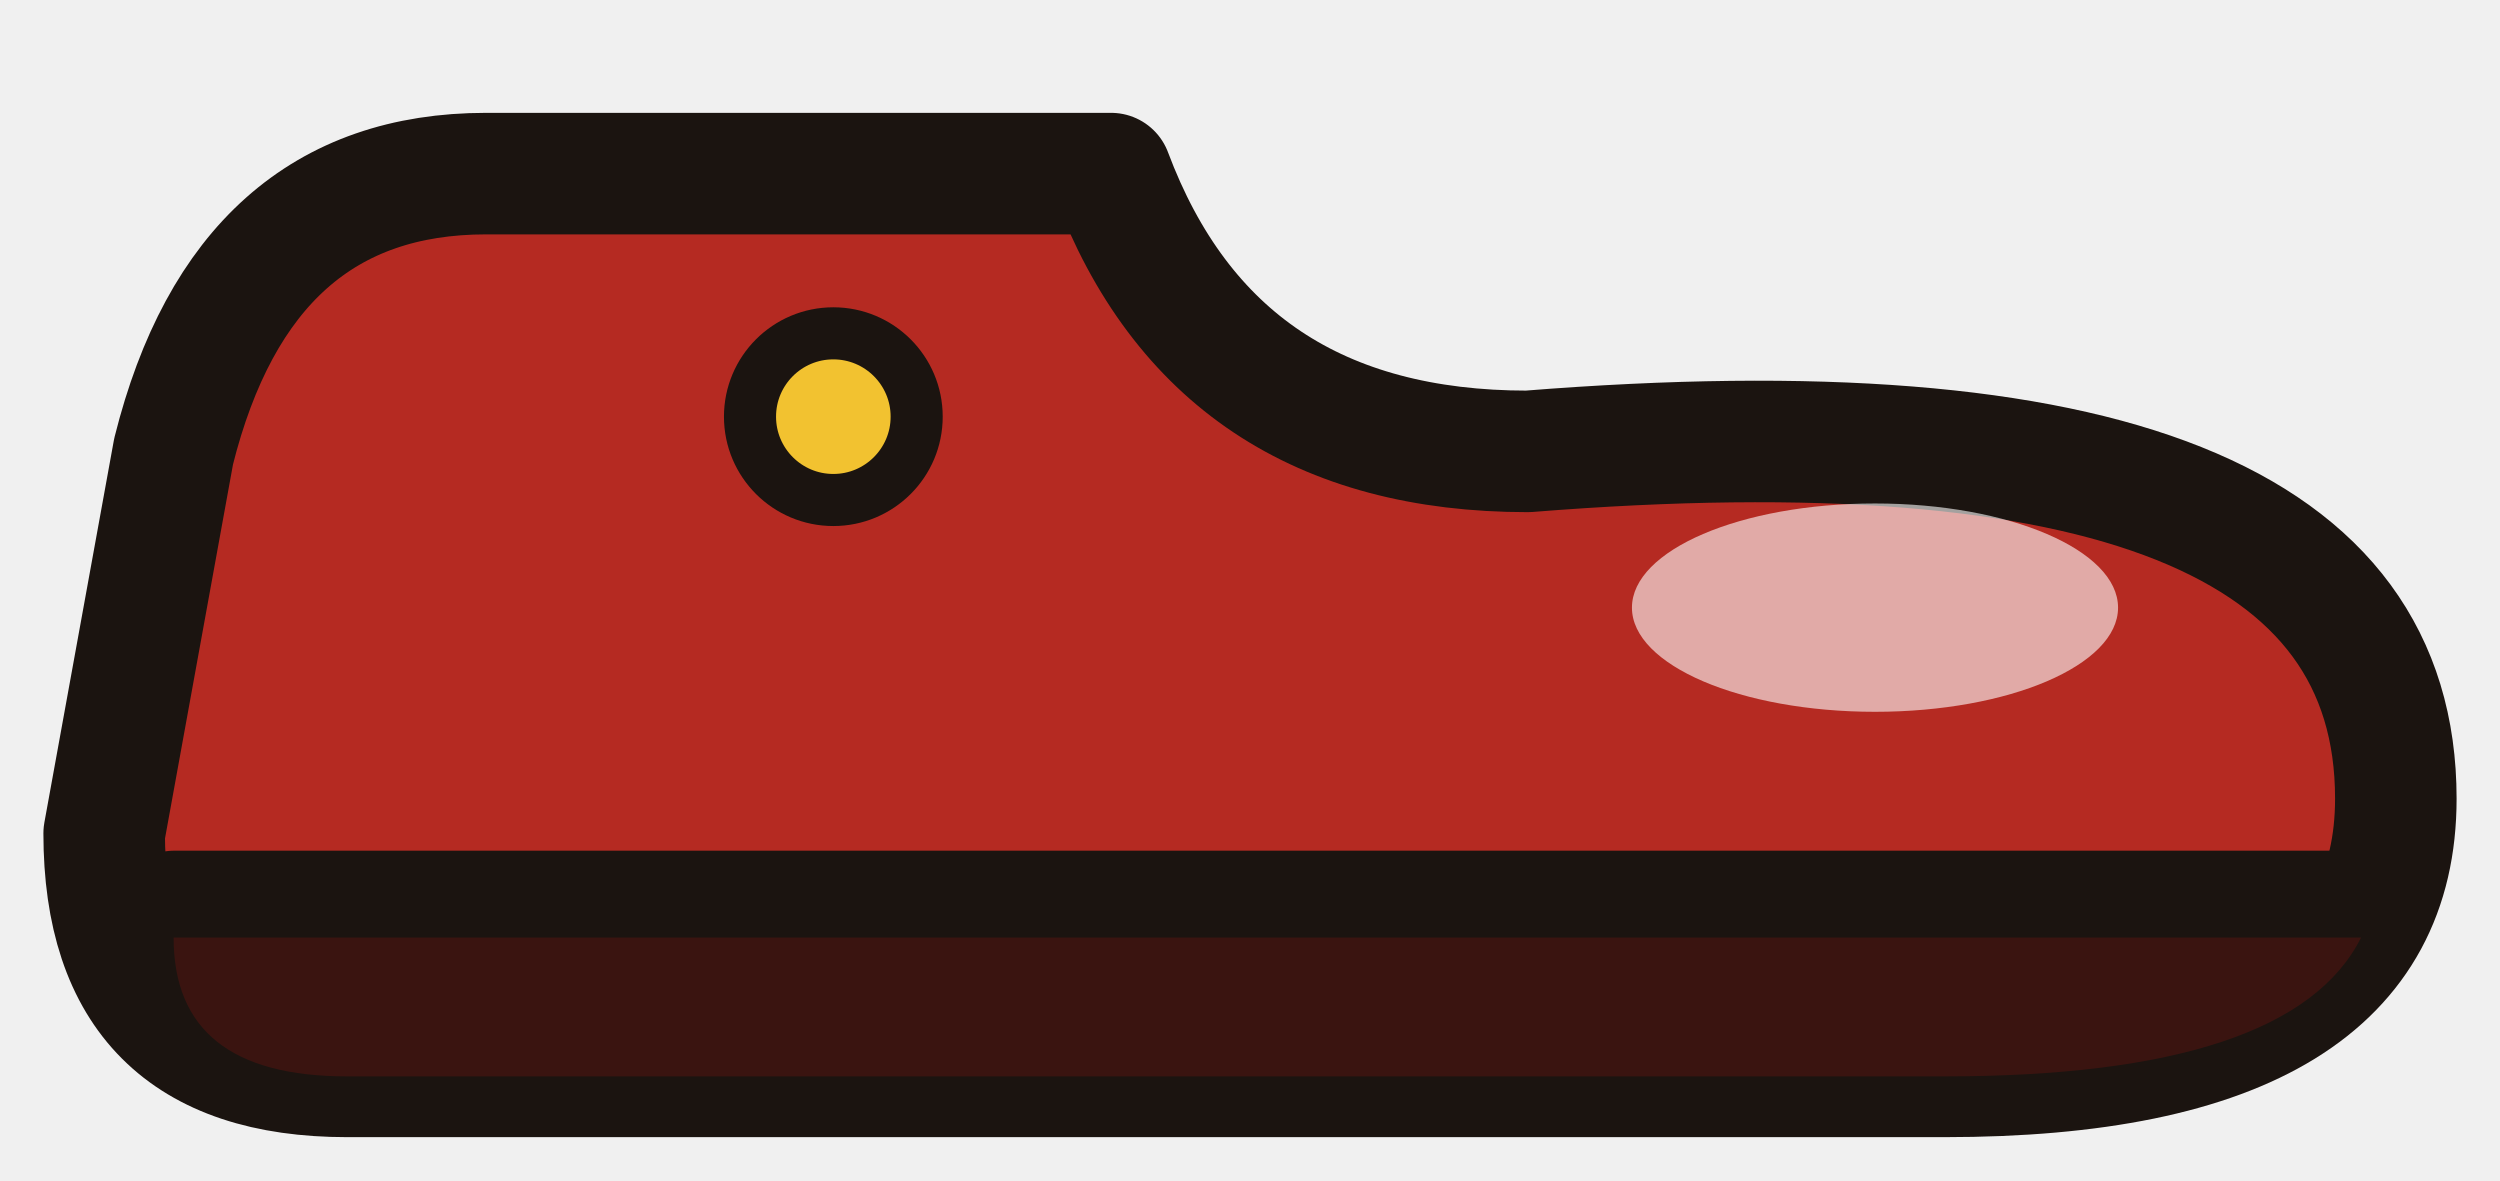
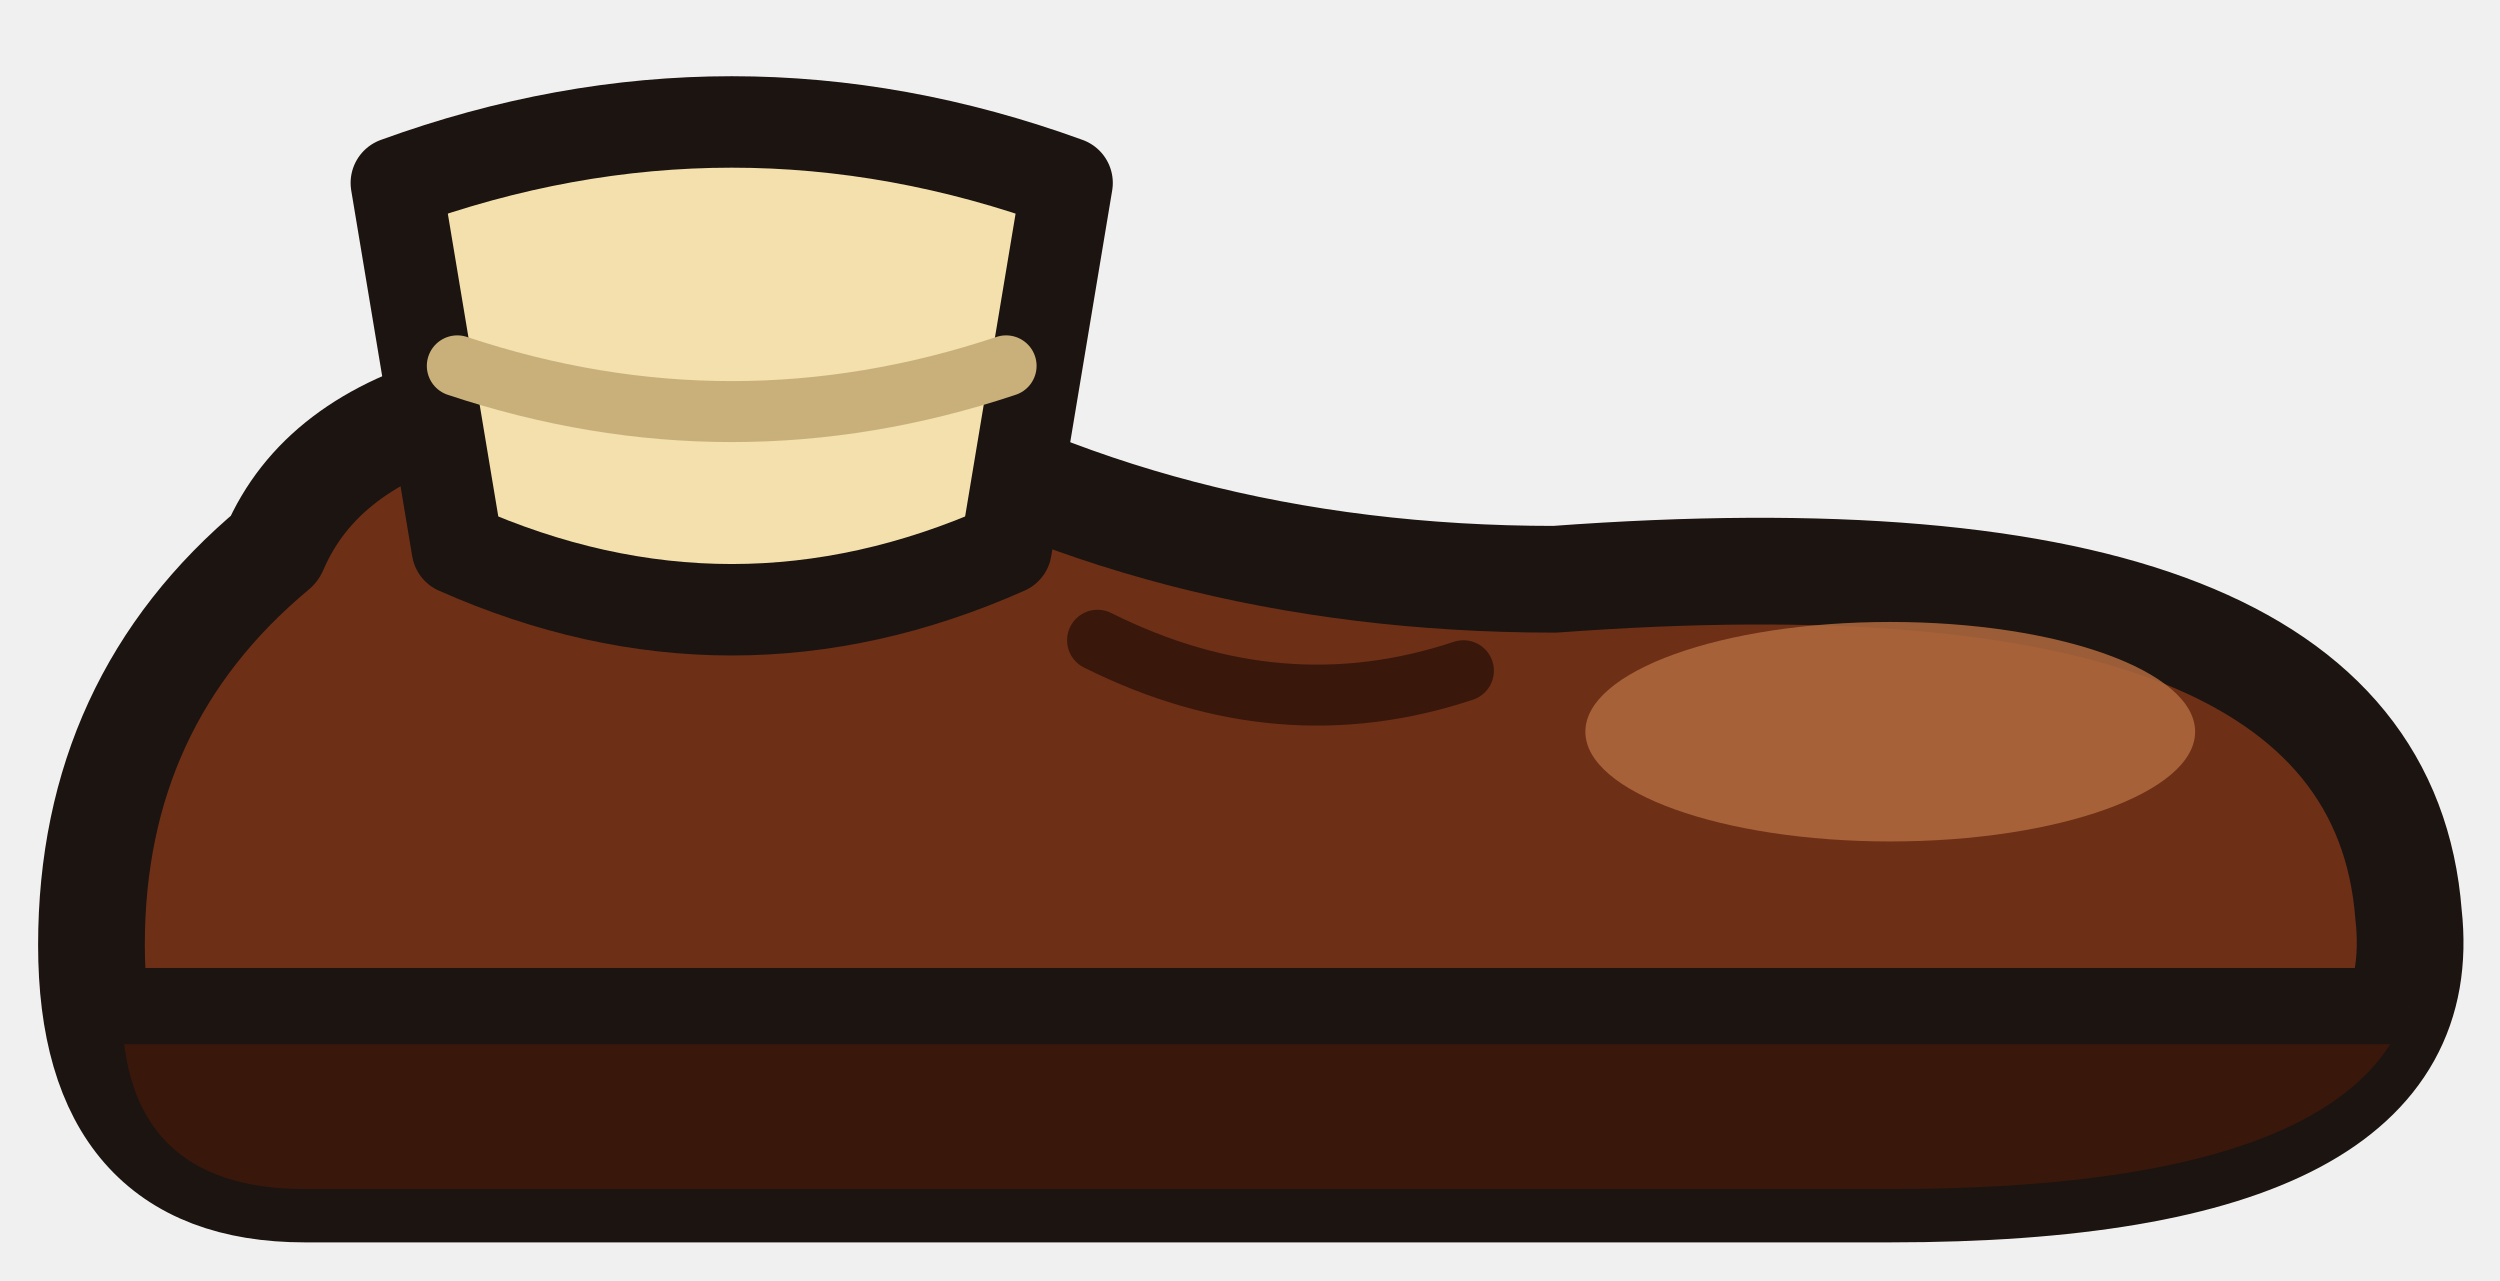
- <svg xmlns="http://www.w3.org/2000/svg" width="72" height="34" viewBox="0 0 72 34">
-   <path d="M14 5 L32 5 Q35 13 44 13 Q69 11 69 23 Q69 31 56 31 L10 31 Q3 31 3 24 L5 13 Q7 5 14 5 Z" fill="#b52a22" stroke="#1b1410" stroke-width="3.5" stroke-linejoin="round" />
-   <path d="M5 26 L68 26" stroke="#1b1410" stroke-width="3" stroke-linecap="round" />
-   <path d="M5 27 Q5 31 10 31 L56 31 Q66 31 68 27 Z" fill="#3a1410" />
-   <ellipse cx="54" cy="17.5" rx="7" ry="3" fill="#ffffff" opacity="0.6" />
-   <circle cx="24" cy="12" r="2.4" fill="#f2c230" stroke="#1b1410" stroke-width="1.5" />
+ <svg xmlns="http://www.w3.org/2000/svg" width="82" height="42" viewBox="0 0 82 42">
+   <path d="M9 18 Q12 11 28 13 Q38 19 51 19 Q78 17 79 30 Q80 39 62 39 L10 39 Q3 39 3 31 Q3 23 9 18 Z" fill="#6e2f17" stroke="#1b1410" stroke-width="3.5" stroke-linejoin="round" />
+   <path d="M4 33 Q4 39 10 39 L62 39 Q77 39 79 33 Z" fill="#3a170b" />
+   <path d="M4 33 L79 33" stroke="#1b1410" stroke-width="2.5" />
+   <ellipse cx="62" cy="24" rx="10" ry="3.6" fill="#b06a3e" opacity="0.85" />
+   <path d="M36 21 Q42 24 48 22" fill="none" stroke="#3a170b" stroke-width="2" stroke-linecap="round" />
+   <path d="M13 6 Q24 2 35 6 L33 18 Q24 22 15 18 Z" fill="#f3e0ad" stroke="#1b1410" stroke-width="3" stroke-linejoin="round" />
+   <path d="M15 12 Q24 15 33 12" fill="none" stroke="#c9b07a" stroke-width="2" stroke-linecap="round" />
</svg>
